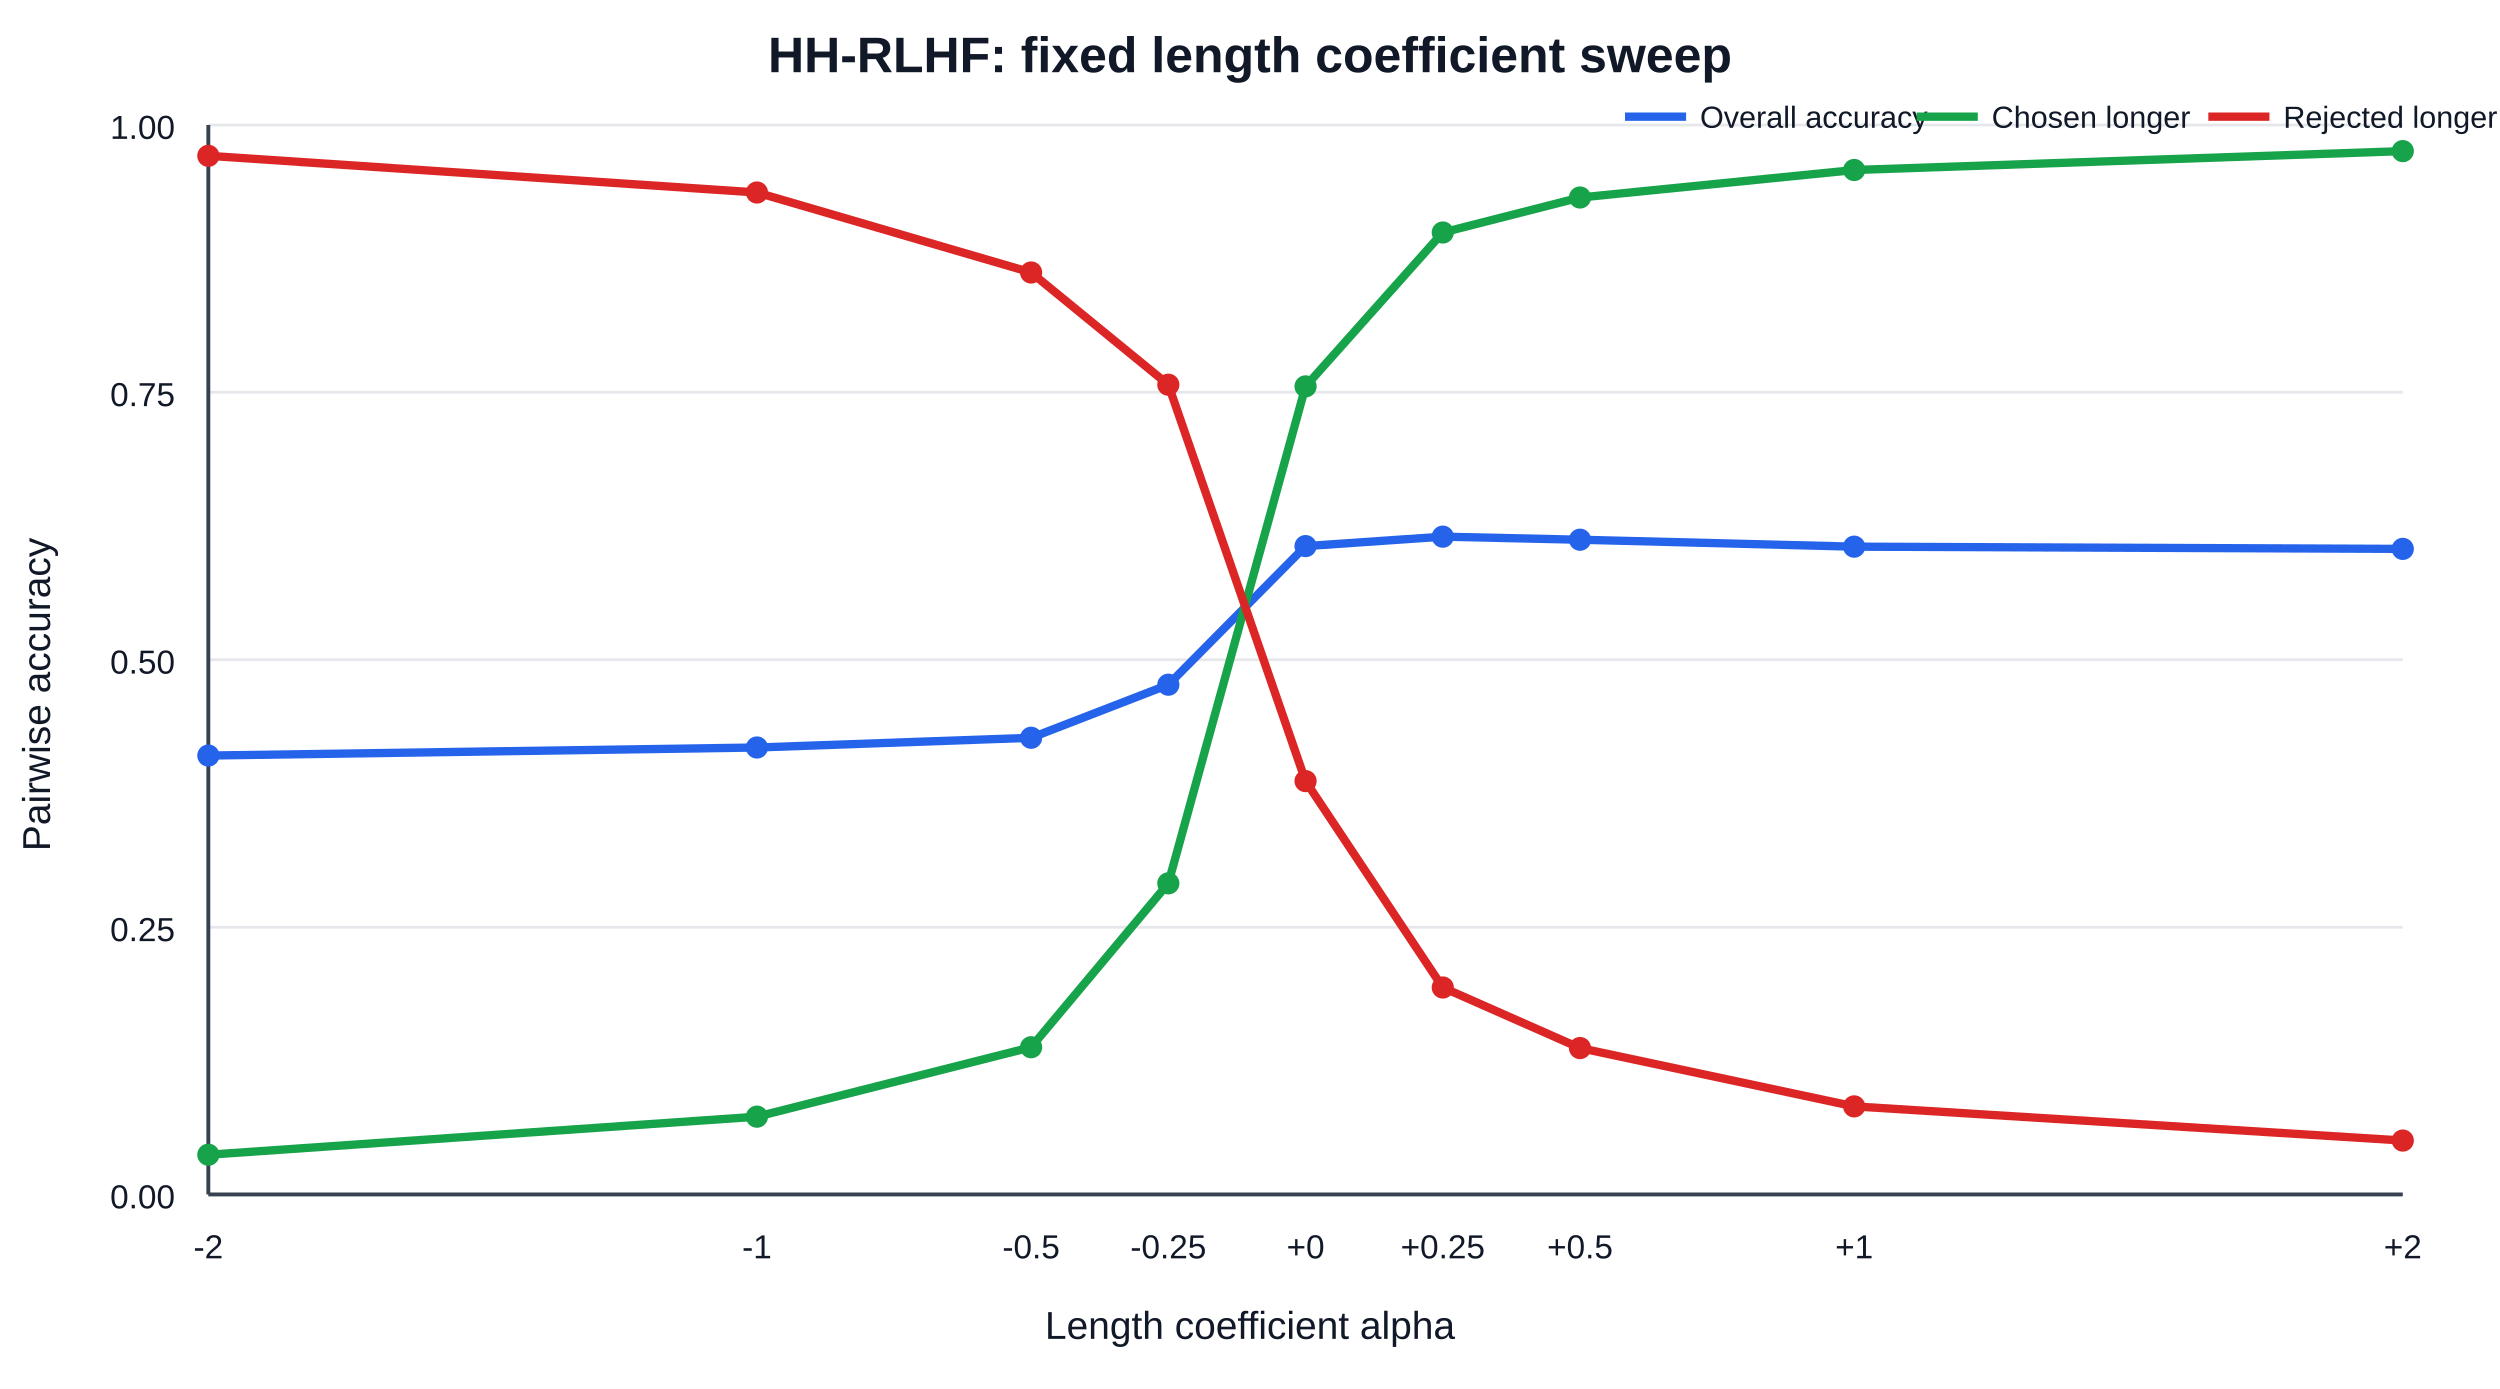
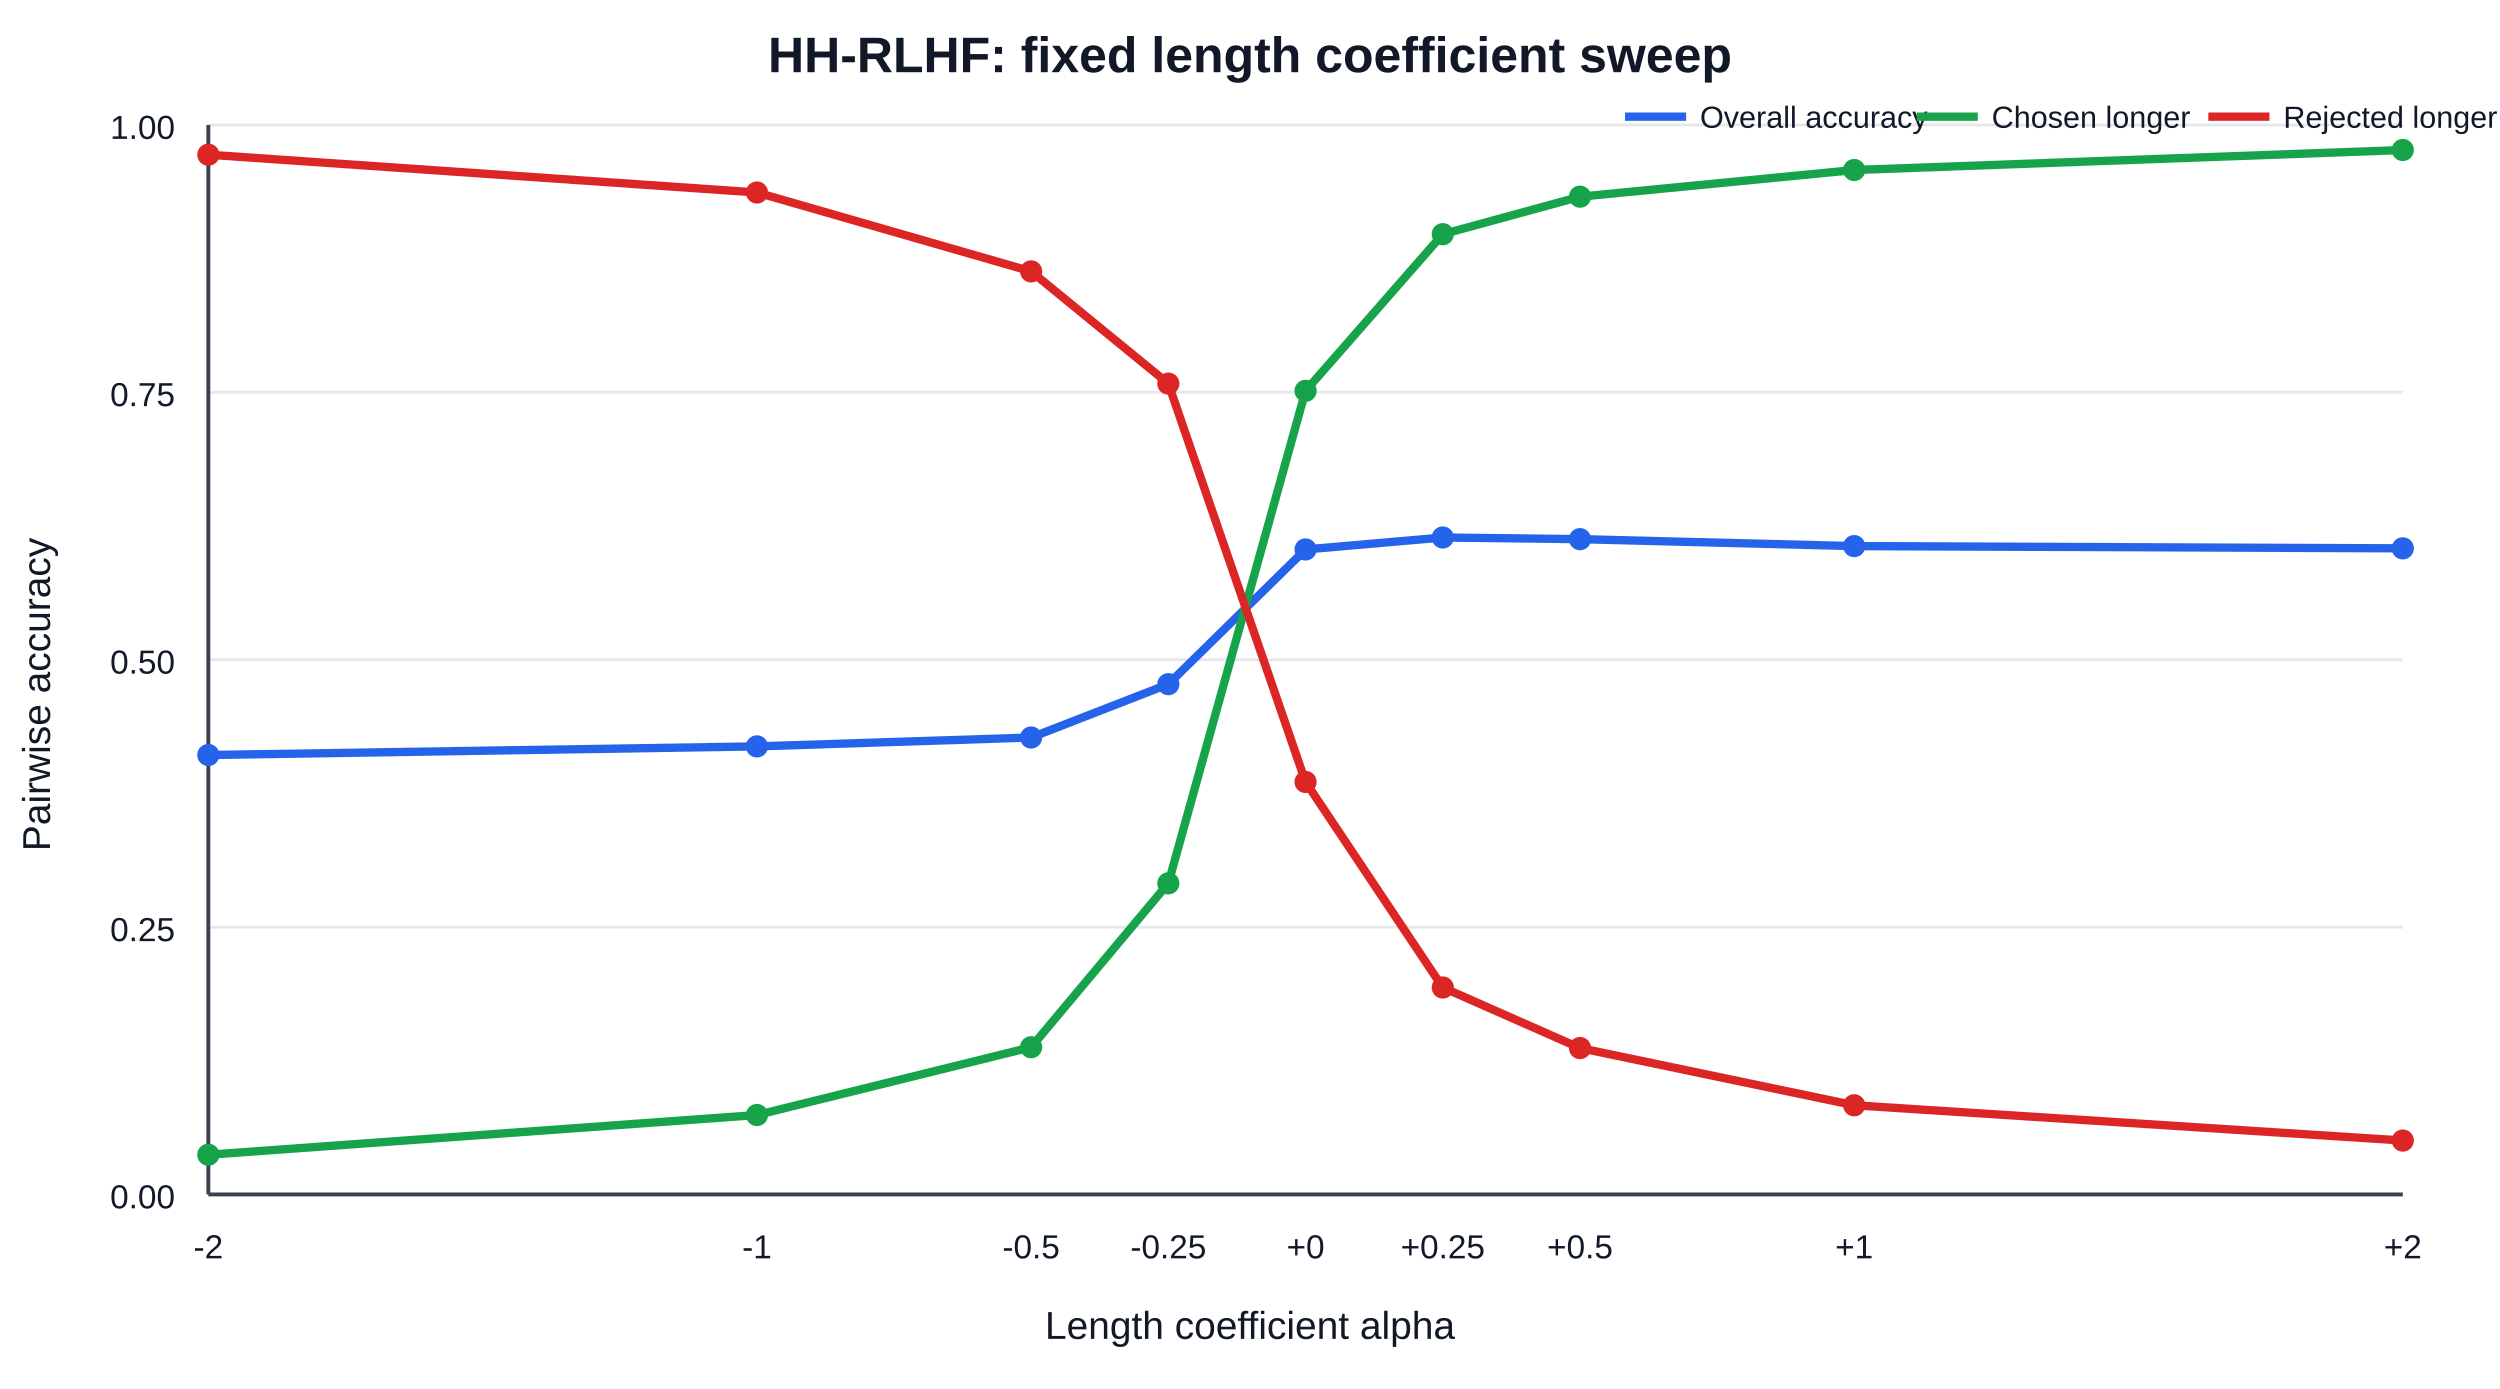
<svg xmlns="http://www.w3.org/2000/svg" width="900" height="500" viewBox="0 0 900 500">
  <rect width="100%" height="100%" fill="white" />
  <style>text{font-family:Arial,sans-serif;fill:#111827}.grid{stroke:#e5e7eb}.axis{stroke:#374151;stroke-width:1.4}</style>
  <text x="450" y="26" text-anchor="middle" font-size="18" font-weight="bold">HH-RLHF: fixed length coefficient sweep</text>
  <line class="grid" x1="75" y1="430.0" x2="865" y2="430.0" />
  <text x="63" y="435.0" text-anchor="end" font-size="12">0.00</text>
  <line class="grid" x1="75" y1="333.8" x2="865" y2="333.8" />
  <text x="63" y="338.8" text-anchor="end" font-size="12">0.25</text>
  <line class="grid" x1="75" y1="237.5" x2="865" y2="237.5" />
  <text x="63" y="242.5" text-anchor="end" font-size="12">0.50</text>
  <line class="grid" x1="75" y1="141.2" x2="865" y2="141.2" />
  <text x="63" y="146.2" text-anchor="end" font-size="12">0.75</text>
  <line class="grid" x1="75" y1="45.0" x2="865" y2="45.0" />
  <text x="63" y="50.0" text-anchor="end" font-size="12">1.00</text>
  <line class="axis" x1="75" y1="45" x2="75" y2="430" />
  <line class="axis" x1="75" y1="430" x2="865" y2="430" />
  <text x="75.0" y="453" text-anchor="middle" font-size="12">-2</text>
  <text x="272.5" y="453" text-anchor="middle" font-size="12">-1</text>
  <text x="371.2" y="453" text-anchor="middle" font-size="12">-0.5</text>
  <text x="420.6" y="453" text-anchor="middle" font-size="12">-0.25</text>
  <text x="470.0" y="453" text-anchor="middle" font-size="12">+0</text>
  <text x="519.4" y="453" text-anchor="middle" font-size="12">+0.25</text>
  <text x="568.8" y="453" text-anchor="middle" font-size="12">+0.5</text>
  <text x="667.5" y="453" text-anchor="middle" font-size="12">+1</text>
  <text x="865.0" y="453" text-anchor="middle" font-size="12">+2</text>
  <text x="450.0" y="482" text-anchor="middle" font-size="14">Length coefficient alpha</text>
  <text x="18" y="250.0" text-anchor="middle" font-size="14" transform="rotate(-90 18 250.0)">Pairwise accuracy</text>
-   <polyline points="75.0,272.0 272.5,269.1 371.2,265.6 420.6,246.5 470.0,196.6 519.4,193.2 568.8,194.3 667.5,196.8 865.0,197.6" fill="none" stroke="#2563eb" stroke-width="3" />
-   <circle cx="75.0" cy="272.0" r="4" fill="#2563eb" />
-   <circle cx="272.5" cy="269.1" r="4" fill="#2563eb" />
-   <circle cx="371.2" cy="265.6" r="4" fill="#2563eb" />
-   <circle cx="420.6" cy="246.5" r="4" fill="#2563eb" />
-   <circle cx="470.0" cy="196.6" r="4" fill="#2563eb" />
-   <circle cx="519.4" cy="193.2" r="4" fill="#2563eb" />
-   <circle cx="568.8" cy="194.3" r="4" fill="#2563eb" />
-   <circle cx="667.5" cy="196.8" r="4" fill="#2563eb" />
-   <circle cx="865.0" cy="197.6" r="4" fill="#2563eb" />
+   <polyline points="75.0,271.8 272.5,268.7 371.2,265.5 420.6,246.3 470.0,197.8 519.4,193.5 568.8,194.1 667.5,196.6 865.0,197.4" fill="none" stroke="#2563eb" stroke-width="3" />
+   <circle cx="75.0" cy="271.8" r="4" fill="#2563eb" />
+   <circle cx="272.5" cy="268.7" r="4" fill="#2563eb" />
+   <circle cx="371.2" cy="265.5" r="4" fill="#2563eb" />
+   <circle cx="420.6" cy="246.3" r="4" fill="#2563eb" />
+   <circle cx="470.0" cy="197.8" r="4" fill="#2563eb" />
+   <circle cx="519.4" cy="193.5" r="4" fill="#2563eb" />
+   <circle cx="568.8" cy="194.1" r="4" fill="#2563eb" />
+   <circle cx="667.5" cy="196.6" r="4" fill="#2563eb" />
+   <circle cx="865.0" cy="197.4" r="4" fill="#2563eb" />
  <line x1="585" y1="42" x2="607" y2="42" stroke="#2563eb" stroke-width="3" />
  <text x="612" y="46" font-size="11">Overall accuracy</text>
-   <polyline points="75.0,415.7 272.5,402.0 371.2,377.0 420.6,318.0 470.0,139.1 519.4,83.7 568.8,71.1 667.5,61.2 865.0,54.4" fill="none" stroke="#16a34a" stroke-width="3" />
+   <polyline points="75.0,415.7 272.5,401.4 371.2,377.0 420.6,318.0 470.0,140.7 519.4,84.3 568.8,70.8 667.5,61.2 865.0,54.0" fill="none" stroke="#16a34a" stroke-width="3" />
  <circle cx="75.0" cy="415.7" r="4" fill="#16a34a" />
-   <circle cx="272.5" cy="402.0" r="4" fill="#16a34a" />
+   <circle cx="272.5" cy="401.4" r="4" fill="#16a34a" />
  <circle cx="371.2" cy="377.0" r="4" fill="#16a34a" />
  <circle cx="420.6" cy="318.0" r="4" fill="#16a34a" />
-   <circle cx="470.0" cy="139.1" r="4" fill="#16a34a" />
-   <circle cx="519.4" cy="83.7" r="4" fill="#16a34a" />
-   <circle cx="568.8" cy="71.1" r="4" fill="#16a34a" />
+   <circle cx="470.0" cy="140.7" r="4" fill="#16a34a" />
+   <circle cx="519.4" cy="84.3" r="4" fill="#16a34a" />
+   <circle cx="568.8" cy="70.8" r="4" fill="#16a34a" />
  <circle cx="667.5" cy="61.2" r="4" fill="#16a34a" />
-   <circle cx="865.0" cy="54.4" r="4" fill="#16a34a" />
+   <circle cx="865.0" cy="54.0" r="4" fill="#16a34a" />
  <line x1="690" y1="42" x2="712" y2="42" stroke="#16a34a" stroke-width="3" />
  <text x="717" y="46" font-size="11">Chosen longer</text>
-   <polyline points="75.0,56.1 272.5,69.3 371.2,98.1 420.6,138.5 470.0,281.2 519.4,355.5 568.8,377.3 667.5,398.3 865.0,410.6" fill="none" stroke="#dc2626" stroke-width="3" />
-   <circle cx="75.0" cy="56.1" r="4" fill="#dc2626" />
+   <polyline points="75.0,55.7 272.5,69.3 371.2,97.7 420.6,138.1 470.0,281.5 519.4,355.5 568.8,377.3 667.5,397.9 865.0,410.6" fill="none" stroke="#dc2626" stroke-width="3" />
+   <circle cx="75.0" cy="55.7" r="4" fill="#dc2626" />
  <circle cx="272.5" cy="69.3" r="4" fill="#dc2626" />
-   <circle cx="371.2" cy="98.1" r="4" fill="#dc2626" />
-   <circle cx="420.6" cy="138.5" r="4" fill="#dc2626" />
-   <circle cx="470.0" cy="281.2" r="4" fill="#dc2626" />
+   <circle cx="371.2" cy="97.7" r="4" fill="#dc2626" />
+   <circle cx="420.6" cy="138.1" r="4" fill="#dc2626" />
+   <circle cx="470.0" cy="281.5" r="4" fill="#dc2626" />
  <circle cx="519.4" cy="355.5" r="4" fill="#dc2626" />
  <circle cx="568.8" cy="377.3" r="4" fill="#dc2626" />
-   <circle cx="667.5" cy="398.3" r="4" fill="#dc2626" />
+   <circle cx="667.5" cy="397.9" r="4" fill="#dc2626" />
  <circle cx="865.0" cy="410.6" r="4" fill="#dc2626" />
  <line x1="795" y1="42" x2="817" y2="42" stroke="#dc2626" stroke-width="3" />
  <text x="822" y="46" font-size="11">Rejected longer</text>
</svg>
